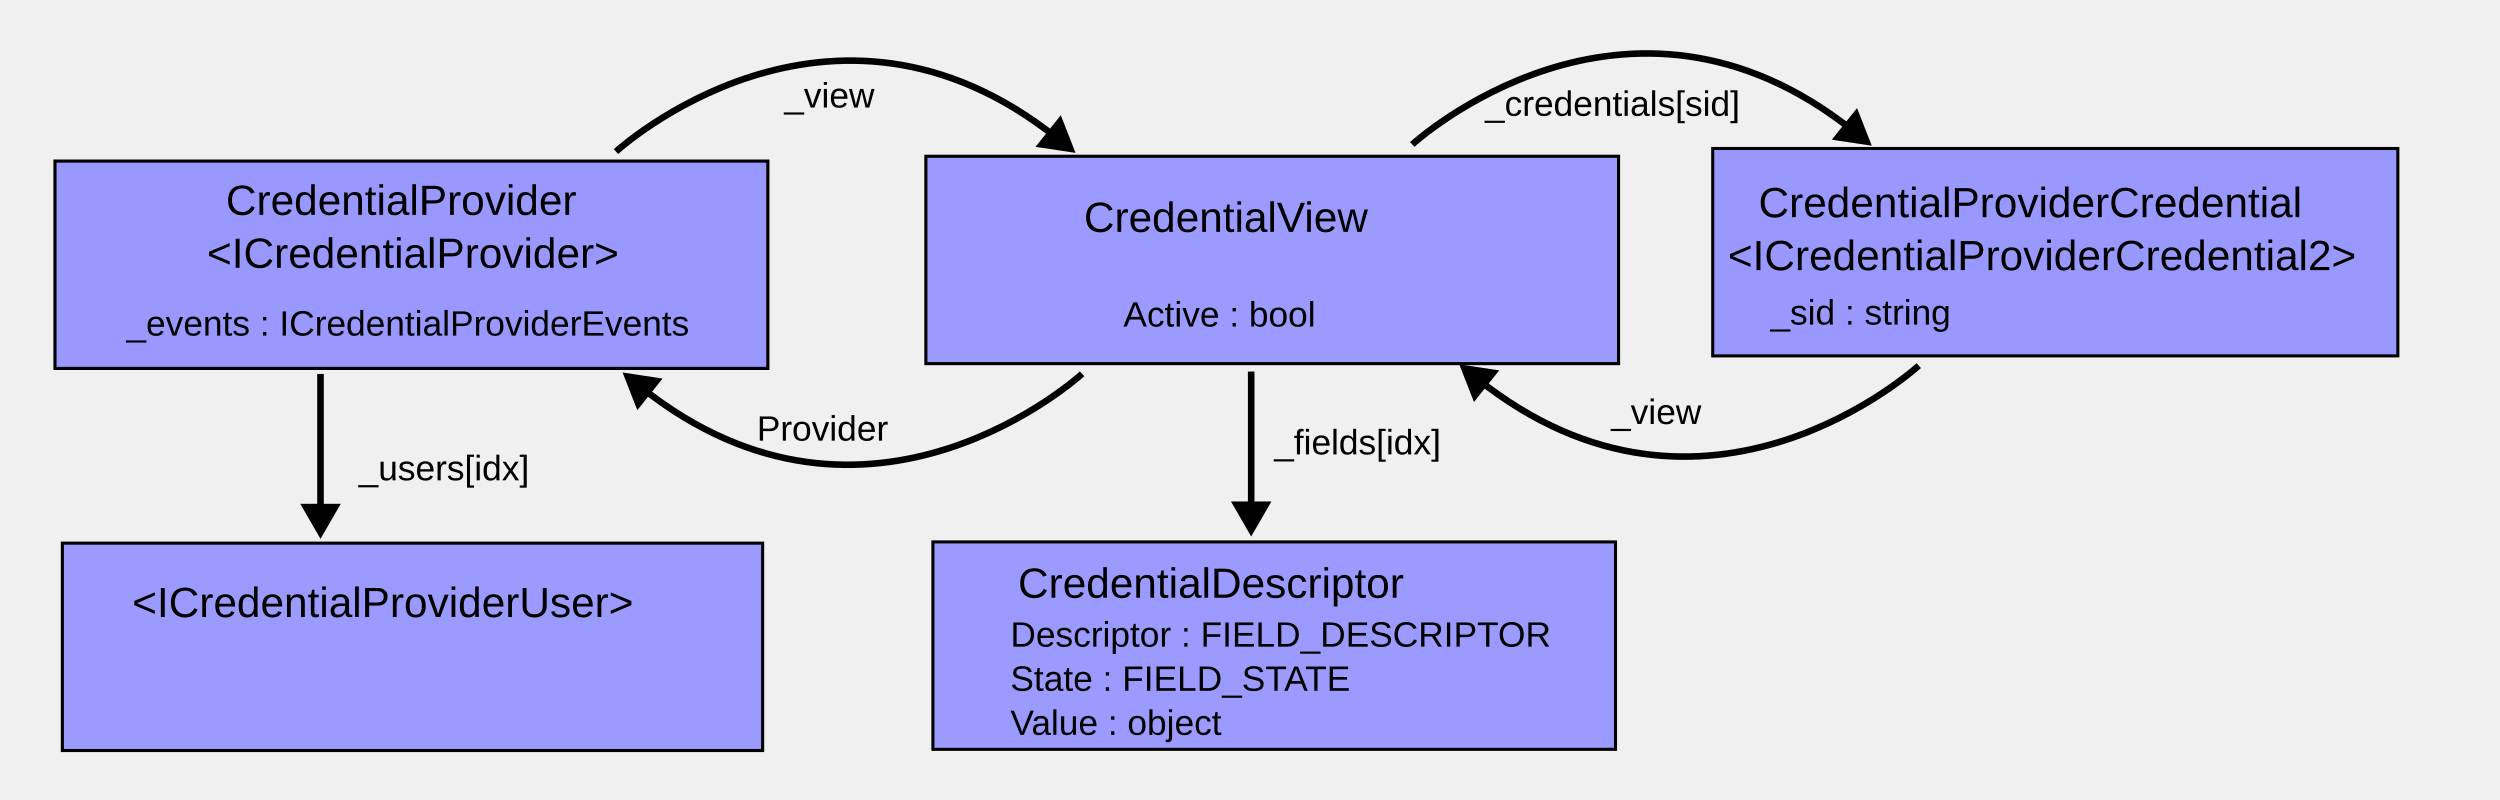
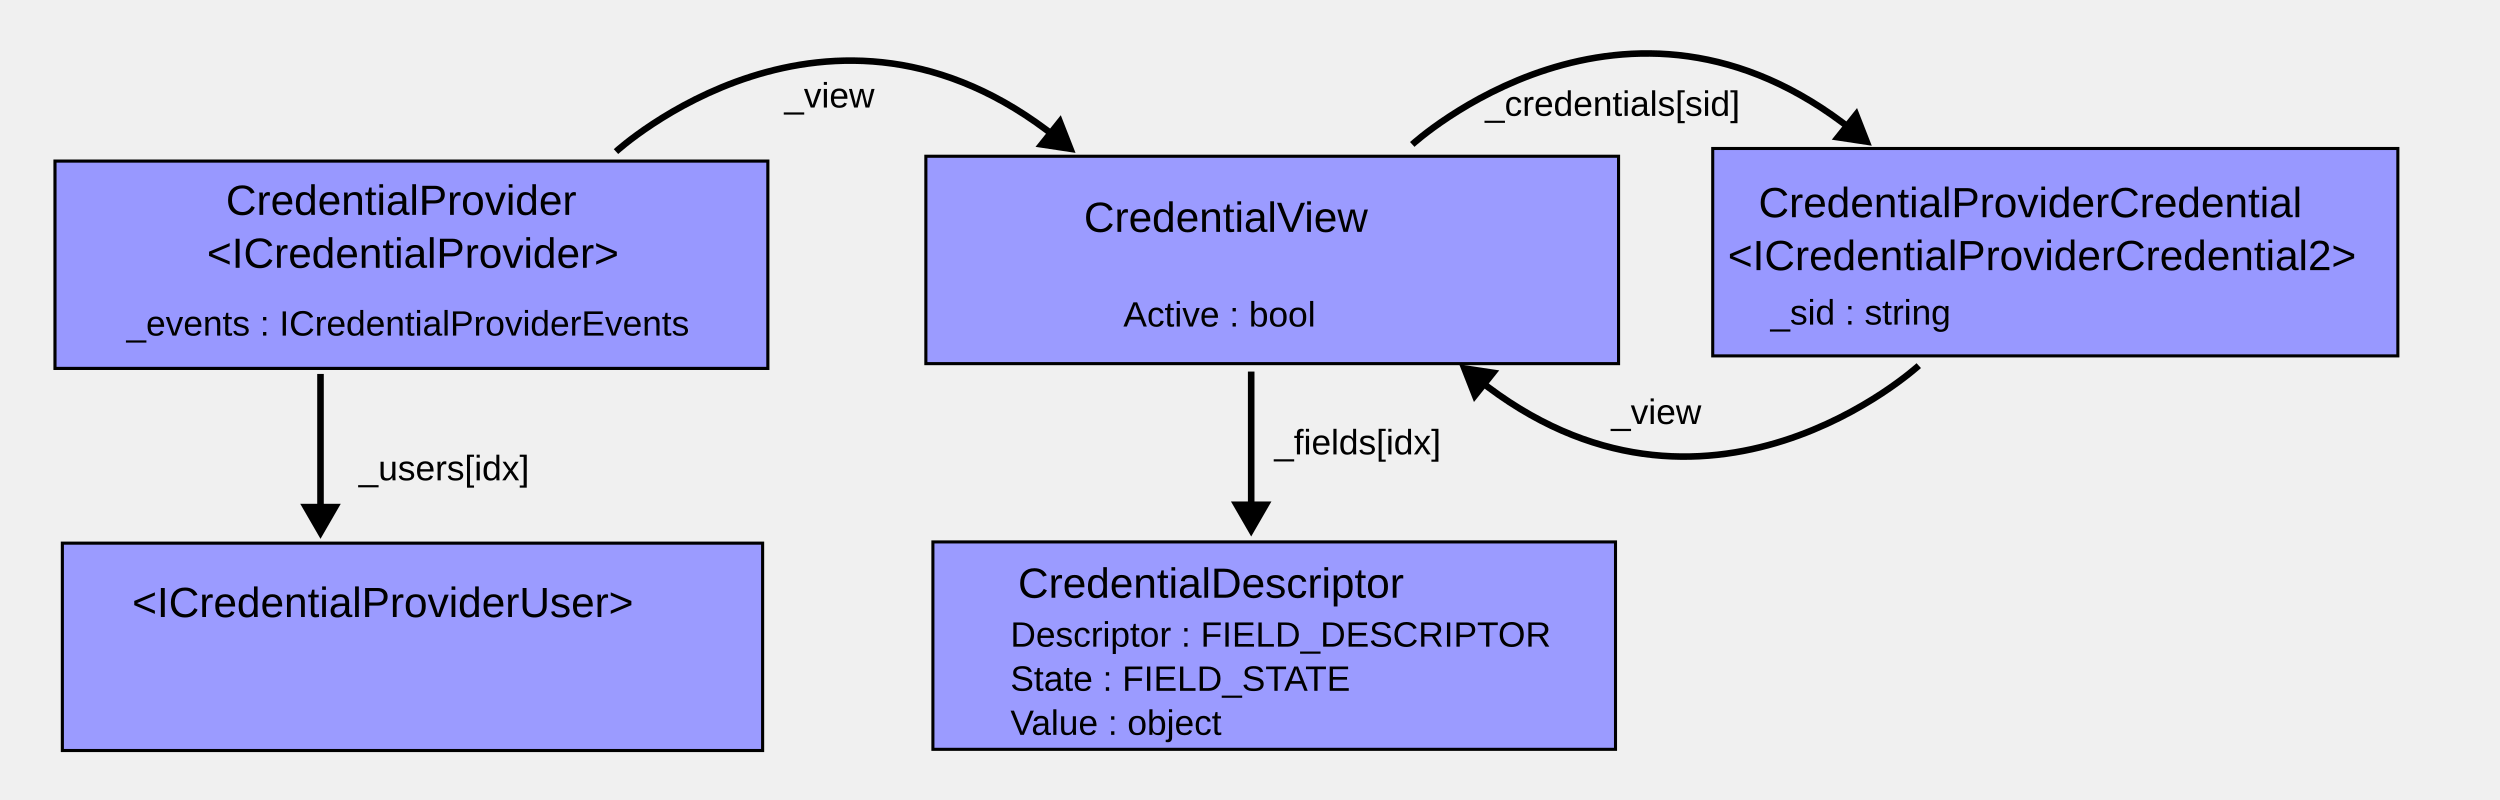
<svg xmlns="http://www.w3.org/2000/svg" width="250mm" height="80mm" viewBox="0 0 250 80" version="1.1" id="svg1">
  <defs id="defs1">
    <rect x="510.149" y="301.886" width="30.571" height="47.767" id="rect6" />
    <marker style="overflow:visible" id="Triangle" refX="0" refY="0" orient="auto-start-reverse" markerWidth="1" markerHeight="1" viewBox="0 0 1 1" preserveAspectRatio="xMidYMid">
      <path transform="scale(0.5)" style="fill:context-stroke;fill-rule:evenodd;stroke:context-stroke;stroke-width:1pt" d="M 5.77,0 -2.88,5 V -5 Z" id="path135" />
    </marker>
    <marker style="overflow:visible" id="Triangle-2" refX="0" refY="0" orient="auto-start-reverse" markerWidth="1" markerHeight="1" viewBox="0 0 1 1" preserveAspectRatio="xMidYMid">
      <path transform="scale(0.5)" style="fill:context-stroke;fill-rule:evenodd;stroke:context-stroke;stroke-width:1pt" d="M 5.77,0 -2.88,5 V -5 Z" id="path135-2" />
-     </marker>
-     <marker style="overflow:visible" id="Triangle-7" refX="0" refY="0" orient="auto-start-reverse" markerWidth="1" markerHeight="1" viewBox="0 0 1 1" preserveAspectRatio="xMidYMid">
-       <path transform="scale(0.5)" style="fill:context-stroke;fill-rule:evenodd;stroke:context-stroke;stroke-width:1pt" d="M 5.77,0 -2.88,5 V -5 Z" id="path135-6" />
    </marker>
    <marker style="overflow:visible" id="Triangle-79" refX="0" refY="0" orient="auto-start-reverse" markerWidth="1" markerHeight="1" viewBox="0 0 1 1" preserveAspectRatio="xMidYMid">
      <path transform="scale(0.5)" style="fill:context-stroke;fill-rule:evenodd;stroke:context-stroke;stroke-width:1pt" d="M 5.77,0 -2.88,5 V -5 Z" id="path135-5" />
    </marker>
    <marker style="overflow:visible" id="Triangle-2-2" refX="0" refY="0" orient="auto-start-reverse" markerWidth="1" markerHeight="1" viewBox="0 0 1 1" preserveAspectRatio="xMidYMid">
      <path transform="scale(0.5)" style="fill:context-stroke;fill-rule:evenodd;stroke:context-stroke;stroke-width:1pt" d="M 5.77,0 -2.88,5 V -5 Z" id="path135-2-3" />
    </marker>
  </defs>
  <g id="layer1">
    <text xml:space="preserve" style="font-style:normal;font-variant:normal;font-weight:normal;font-stretch:normal;font-size:5.644px;font-family:Arial;-inkscape-font-specification:'Arial, Normal';font-variant-ligatures:normal;font-variant-caps:normal;font-variant-numeric:normal;font-variant-east-asian:normal;text-align:start;writing-mode:lr-tb;direction:ltr;text-anchor:start;fill:#ffffff;stroke-width:0.265;stroke-dasharray:none" x="10.111" y="48.531" id="text2">
      <tspan id="tspan2" style="font-style:normal;font-variant:normal;font-weight:normal;font-stretch:normal;font-size:5.644px;font-family:Arial;-inkscape-font-specification:'Arial, Normal';font-variant-ligatures:normal;font-variant-caps:normal;font-variant-numeric:normal;font-variant-east-asian:normal;stroke-width:0.265" x="10.111" y="48.531" />
    </text>
    <rect style="fill:#9898ff;fill-opacity:1;stroke:#000000;stroke-width:0.308;stroke-dasharray:none;stroke-opacity:1" id="rect2-2-5" width="68.513" height="20.74" x="171.272" y="14.849" />
    <rect style="fill:#9898ff;fill-opacity:1;stroke:#000000;stroke-width:0.314;stroke-dasharray:none;stroke-opacity:1" id="rect2-2-5-1" width="71.287" height="20.734" x="5.498" y="16.108" />
    <rect style="fill:#9b9bff;fill-opacity:1;stroke:#000000;stroke-width:0.31;stroke-dasharray:none;stroke-opacity:1" id="rect2-2-5-7" width="69.269" height="20.738" x="92.586" y="15.625" />
    <rect style="fill:#9b9bff;fill-opacity:1;stroke:#000000;stroke-width:0.307;stroke-dasharray:none;stroke-opacity:1" id="rect2-2-5-7-8" width="68.261" height="20.741" x="93.29" y="54.192" />
    <rect style="fill:#9b9bff;fill-opacity:1;stroke:#000000;stroke-width:0.311;stroke-dasharray:none;stroke-opacity:1" id="rect2-2-5-7-8-6" width="70.026" height="20.737" x="6.236" y="54.315" />
    <text xml:space="preserve" style="font-size:4.233px;font-family:Arial;-inkscape-font-specification:'Arial, Normal';text-align:center;writing-mode:lr-tb;direction:ltr;text-anchor:middle;fill:#000000;fill-opacity:1;stroke:none;stroke-width:0.758;stroke-dasharray:none;stroke-dashoffset:0;stroke-opacity:1" x="44.234" y="21.485" id="text1">
      <tspan id="tspan1" style="font-size:4.233px;text-align:center;text-anchor:middle;fill:#000000;fill-opacity:1;stroke:none;stroke-width:0.758;stroke-dasharray:none;stroke-dashoffset:0;stroke-opacity:1" x="44.234" y="21.485">CredentialProvider</tspan>
      <tspan style="font-size:4.233px;text-align:center;text-anchor:middle;fill:#000000;fill-opacity:1;stroke:none;stroke-width:0.758;stroke-dasharray:none;stroke-dashoffset:0;stroke-opacity:1" x="44.234" y="26.777" id="tspan3">&lt;ICredentialProvider&gt;</tspan>
    </text>
    <text xml:space="preserve" style="font-size:3.528px;font-family:Arial;-inkscape-font-specification:'Arial, Normal';text-align:start;writing-mode:lr-tb;direction:ltr;text-anchor:start;fill:#000000;fill-opacity:1;stroke:none;stroke-width:0.758;stroke-dasharray:none;stroke-dashoffset:0;stroke-opacity:1" x="35.859" y="48.031" id="text1-88">
      <tspan style="font-size:3.528px;text-align:start;text-anchor:start;fill:#000000;fill-opacity:1;stroke:none;stroke-width:0.758;stroke-dasharray:none;stroke-dashoffset:0;stroke-opacity:1" x="35.859" y="48.031" id="tspan4">_users[idx]</tspan>
    </text>
    <text xml:space="preserve" style="font-size:3.528px;font-family:Arial;-inkscape-font-specification:'Arial, Normal';text-align:start;writing-mode:lr-tb;direction:ltr;text-anchor:start;fill:#000000;fill-opacity:1;stroke:none;stroke-width:0.758;stroke-dasharray:none;stroke-dashoffset:0;stroke-opacity:1" x="12.64" y="33.558" id="text1-88-79">
      <tspan style="font-size:3.528px;text-align:start;text-anchor:start;fill:#000000;fill-opacity:1;stroke:none;stroke-width:0.758;stroke-dasharray:none;stroke-dashoffset:0;stroke-opacity:1" x="12.64" y="33.558" id="tspan4-4">_events : ICredentialProviderEvents</tspan>
    </text>
    <text xml:space="preserve" style="font-size:3.528px;font-family:Arial;-inkscape-font-specification:'Arial, Normal';text-align:start;writing-mode:lr-tb;direction:ltr;text-anchor:start;fill:#000000;fill-opacity:1;stroke:none;stroke-width:0.758;stroke-dasharray:none;stroke-dashoffset:0;stroke-opacity:1" x="127.417" y="45.441" id="text1-88-7">
      <tspan style="font-size:3.528px;text-align:start;text-anchor:start;fill:#000000;fill-opacity:1;stroke:none;stroke-width:0.758;stroke-dasharray:none;stroke-dashoffset:0;stroke-opacity:1" x="127.417" y="45.441" id="tspan5">_fields[idx]</tspan>
    </text>
    <text xml:space="preserve" style="font-size:3.528px;font-family:Arial;-inkscape-font-specification:'Arial, Normal';text-align:start;writing-mode:lr-tb;direction:ltr;text-anchor:start;fill:#000000;fill-opacity:1;stroke:none;stroke-width:0.758;stroke-dasharray:none;stroke-dashoffset:0;stroke-opacity:1" x="101.038" y="64.667" id="text1-88-7-4">
      <tspan style="font-size:3.528px;text-align:start;text-anchor:start;fill:#000000;fill-opacity:1;stroke:none;stroke-width:0.758;stroke-dasharray:none;stroke-dashoffset:0;stroke-opacity:1" x="101.038" y="64.667" id="tspan5-23">Descriptor : FIELD_DESCRIPTOR</tspan>
      <tspan style="font-size:3.528px;text-align:start;text-anchor:start;fill:#000000;fill-opacity:1;stroke:none;stroke-width:0.758;stroke-dasharray:none;stroke-dashoffset:0;stroke-opacity:1" x="101.038" y="69.077" id="tspan7">State : FIELD_STATE</tspan>
      <tspan style="font-size:3.528px;text-align:start;text-anchor:start;fill:#000000;fill-opacity:1;stroke:none;stroke-width:0.758;stroke-dasharray:none;stroke-dashoffset:0;stroke-opacity:1" x="101.038" y="73.487" id="tspan9">Value : object</tspan>
    </text>
    <text xml:space="preserve" style="font-size:3.528px;font-family:Arial;-inkscape-font-specification:'Arial, Normal';text-align:start;writing-mode:lr-tb;direction:ltr;text-anchor:start;fill:#000000;fill-opacity:1;stroke:none;stroke-width:0.758;stroke-dasharray:none;stroke-dashoffset:0;stroke-opacity:1" x="112.34" y="32.657" id="text1-88-7-1">
      <tspan style="font-size:3.528px;text-align:start;text-anchor:start;fill:#000000;fill-opacity:1;stroke:none;stroke-width:0.758;stroke-dasharray:none;stroke-dashoffset:0;stroke-opacity:1" x="112.34" y="32.657" id="tspan5-2">Active : bool</tspan>
    </text>
    <text xml:space="preserve" style="font-size:3.528px;font-family:Arial;-inkscape-font-specification:'Arial, Normal';text-align:start;writing-mode:lr-tb;direction:ltr;text-anchor:start;fill:#000000;fill-opacity:1;stroke:none;stroke-width:0.758;stroke-dasharray:none;stroke-dashoffset:0;stroke-opacity:1" x="177.041" y="32.455" id="text1-88-7-6">
      <tspan style="font-size:3.528px;text-align:start;text-anchor:start;fill:#000000;fill-opacity:1;stroke:none;stroke-width:0.758;stroke-dasharray:none;stroke-dashoffset:0;stroke-opacity:1" x="177.041" y="32.455" id="tspan5-4">_sid : string</tspan>
    </text>
    <text xml:space="preserve" style="font-size:3.528px;font-family:Arial;-inkscape-font-specification:'Arial, Normal';text-align:center;writing-mode:lr-tb;direction:ltr;text-anchor:middle;fill:#000000;fill-opacity:1;stroke:none;stroke-width:0.758;stroke-dasharray:none;stroke-dashoffset:0;stroke-opacity:1" x="85.382" y="10.754" id="text1-8">
      <tspan style="font-size:3.528px;text-align:center;text-anchor:middle;fill:#000000;fill-opacity:1;stroke:none;stroke-width:0.758;stroke-dasharray:none;stroke-dashoffset:0;stroke-opacity:1" x="85.382" y="10.754" id="tspan3-5">_view</tspan>
    </text>
-     <text xml:space="preserve" style="font-size:3.528px;font-family:Arial;-inkscape-font-specification:'Arial, Normal';text-align:center;writing-mode:lr-tb;direction:ltr;text-anchor:middle;fill:#000000;fill-opacity:1;stroke:none;stroke-width:0.758;stroke-dasharray:none;stroke-dashoffset:0;stroke-opacity:1" x="84.7" y="44.066" id="text1-8-6">
-       <tspan style="font-size:3.528px;text-align:center;text-anchor:middle;fill:#000000;fill-opacity:1;stroke:none;stroke-width:0.758;stroke-dasharray:none;stroke-dashoffset:0;stroke-opacity:1" x="84.7" y="44.066" id="tspan3-5-0">Provider</tspan>
-     </text>
    <text xml:space="preserve" style="font-size:3.528px;font-family:Arial;-inkscape-font-specification:'Arial, Normal';text-align:center;writing-mode:lr-tb;direction:ltr;text-anchor:middle;fill:#000000;fill-opacity:1;stroke:none;stroke-width:0.758;stroke-dasharray:none;stroke-dashoffset:0;stroke-opacity:1" x="168.066" y="42.401" id="text1-8-6-1">
      <tspan style="font-size:3.528px;text-align:center;text-anchor:middle;fill:#000000;fill-opacity:1;stroke:none;stroke-width:0.758;stroke-dasharray:none;stroke-dashoffset:0;stroke-opacity:1" x="168.066" y="42.401" id="tspan3-5-0-3">_view</tspan>
    </text>
    <text xml:space="preserve" style="font-size:4.233px;font-family:Arial;-inkscape-font-specification:'Arial, Normal';text-align:center;writing-mode:lr-tb;direction:ltr;text-anchor:middle;fill:#000000;fill-opacity:1;stroke:none;stroke-width:0.758;stroke-dasharray:none;stroke-dashoffset:0" x="207.147" y="21.718" id="text1-1">
      <tspan id="tspan1-4" style="font-size:4.233px;text-align:center;text-anchor:middle;fill:#000000;fill-opacity:1;stroke:none;stroke-width:0.758;stroke-dasharray:none;stroke-dashoffset:0" x="207.147" y="21.718">CredentialProviderCredential</tspan>
      <tspan style="font-size:4.233px;text-align:center;text-anchor:middle;fill:#000000;fill-opacity:1;stroke:none;stroke-width:0.758;stroke-dasharray:none;stroke-dashoffset:0" x="207.147" y="27.01" id="tspan3-2">&lt;ICredentialProviderCredential2&gt;</tspan>
    </text>
    <text xml:space="preserve" style="font-size:4.233px;font-family:Arial;-inkscape-font-specification:'Arial, Normal';text-align:center;writing-mode:lr-tb;direction:ltr;text-anchor:middle;fill:#000000;fill-opacity:1;stroke:none;stroke-width:0.758;stroke-dasharray:none;stroke-dashoffset:0" x="125.527" y="23.187" id="text1-5">
      <tspan style="font-size:4.233px;text-align:center;text-anchor:middle;fill:#000000;fill-opacity:1;stroke:none;stroke-width:0.758;stroke-dasharray:none;stroke-dashoffset:0" x="125.527" y="23.187" id="tspan3-1">CredentialView</tspan>
    </text>
    <text xml:space="preserve" style="font-size:4.233px;font-family:Arial;-inkscape-font-specification:'Arial, Normal';text-align:center;writing-mode:lr-tb;direction:ltr;text-anchor:middle;fill:#000000;fill-opacity:1;stroke:none;stroke-width:0.758;stroke-dasharray:none;stroke-dashoffset:0" x="124.034" y="59.774" id="text1-5-5">
      <tspan style="font-size:4.233px;text-align:center;text-anchor:middle;fill:#000000;fill-opacity:1;stroke:none;stroke-width:0.758;stroke-dasharray:none;stroke-dashoffset:0" x="124.034" y="59.774" id="tspan3-1-5">CredentialDescriptor</tspan>
    </text>
    <text xml:space="preserve" style="font-size:4.233px;font-family:Arial;-inkscape-font-specification:'Arial, Normal';text-align:center;writing-mode:lr-tb;direction:ltr;text-anchor:middle;fill:#000000;fill-opacity:1;stroke:none;stroke-width:0.758;stroke-dasharray:none;stroke-dashoffset:0" x="41.224" y="61.705" id="text1-5-5-6">
      <tspan style="font-size:4.233px;text-align:center;text-anchor:middle;fill:#000000;fill-opacity:1;stroke:none;stroke-width:0.758;stroke-dasharray:none;stroke-dashoffset:0" x="41.224" y="61.705" id="tspan3-1-5-1">&lt;ICredentialProviderUser&gt;</tspan>
    </text>
    <path style="fill:none;fill-opacity:1;stroke:#000000;stroke-width:0.658;stroke-dasharray:none;stroke-dashoffset:0;stroke-opacity:1;marker-end:url(#Triangle)" d="m 61.599,15.159 c 0,0 21.303,-19.553 44.128,-1.329" id="path8" />
    <path style="fill:none;fill-opacity:1;stroke:#000000;stroke-width:0.658;stroke-dasharray:none;stroke-dashoffset:0;stroke-opacity:1;marker-end:url(#Triangle-2)" d="m 141.225,14.444 c 0,0 21.303,-19.553 44.128,-1.329" id="path8-6" />
    <text xml:space="preserve" style="font-size:4.939px;font-family:Arial;-inkscape-font-specification:'Arial, Normal';text-align:center;writing-mode:lr-tb;direction:ltr;text-anchor:middle;fill:none;fill-opacity:1;stroke:#000000;stroke-width:0.758;stroke-dasharray:none;stroke-dashoffset:0;stroke-opacity:1" x="62.939" y="7.33" id="text8">
      <tspan id="tspan8" style="stroke-width:0.758" x="62.939" y="7.33" />
    </text>
    <text xml:space="preserve" style="font-size:3.528px;font-family:Arial;-inkscape-font-specification:'Arial, Normal';text-align:center;writing-mode:lr-tb;direction:ltr;text-anchor:middle;fill:#000000;fill-opacity:1;stroke:none;stroke-width:0.758;stroke-dasharray:none;stroke-dashoffset:0;stroke-opacity:1" x="163.697" y="11.584" id="text1-8-65">
      <tspan style="font-size:3.528px;text-align:center;text-anchor:middle;fill:#000000;fill-opacity:1;stroke:none;stroke-width:0.758;stroke-dasharray:none;stroke-dashoffset:0;stroke-opacity:1" x="163.697" y="11.584" id="tspan6">_credentials[sid]</tspan>
    </text>
-     <path style="fill:none;fill-opacity:1;stroke:#000000;stroke-width:0.658;stroke-dasharray:none;stroke-dashoffset:0;stroke-opacity:1;marker-end:url(#Triangle-7)" d="m 108.212,37.379 c 0,0 -21.303,19.553 -44.128,1.329" id="path8-8" />
    <path style="fill:none;fill-opacity:1;stroke:#000000;stroke-width:0.658;stroke-dasharray:none;stroke-dashoffset:0;stroke-opacity:1;marker-end:url(#Triangle-79)" d="m 191.876,36.562 c 0,0 -21.303,19.553 -44.128,1.329" id="path8-3" />
    <path style="fill:none;stroke:#000000;stroke-width:0.658;stroke-opacity:1;marker-end:url(#Triangle-2)" d="m 125.119,37.157 10e-6,14.155" id="path1" />
    <path style="fill:none;stroke:#000000;stroke-width:0.658;stroke-opacity:1;marker-end:url(#Triangle-2-2)" d="m 32.05,37.394 1e-5,14.155" id="path1-4" />
    <text xml:space="preserve" transform="scale(0.2645833)" id="text6" style="font-size:16px;font-family:Arial;-inkscape-font-specification:'Arial, Normal';text-align:start;writing-mode:lr-tb;direction:ltr;white-space:pre;shape-inside:url(#rect6);display:inline;fill:none;stroke:#000000;stroke-width:2.487;stroke-opacity:1" />
  </g>
</svg>
